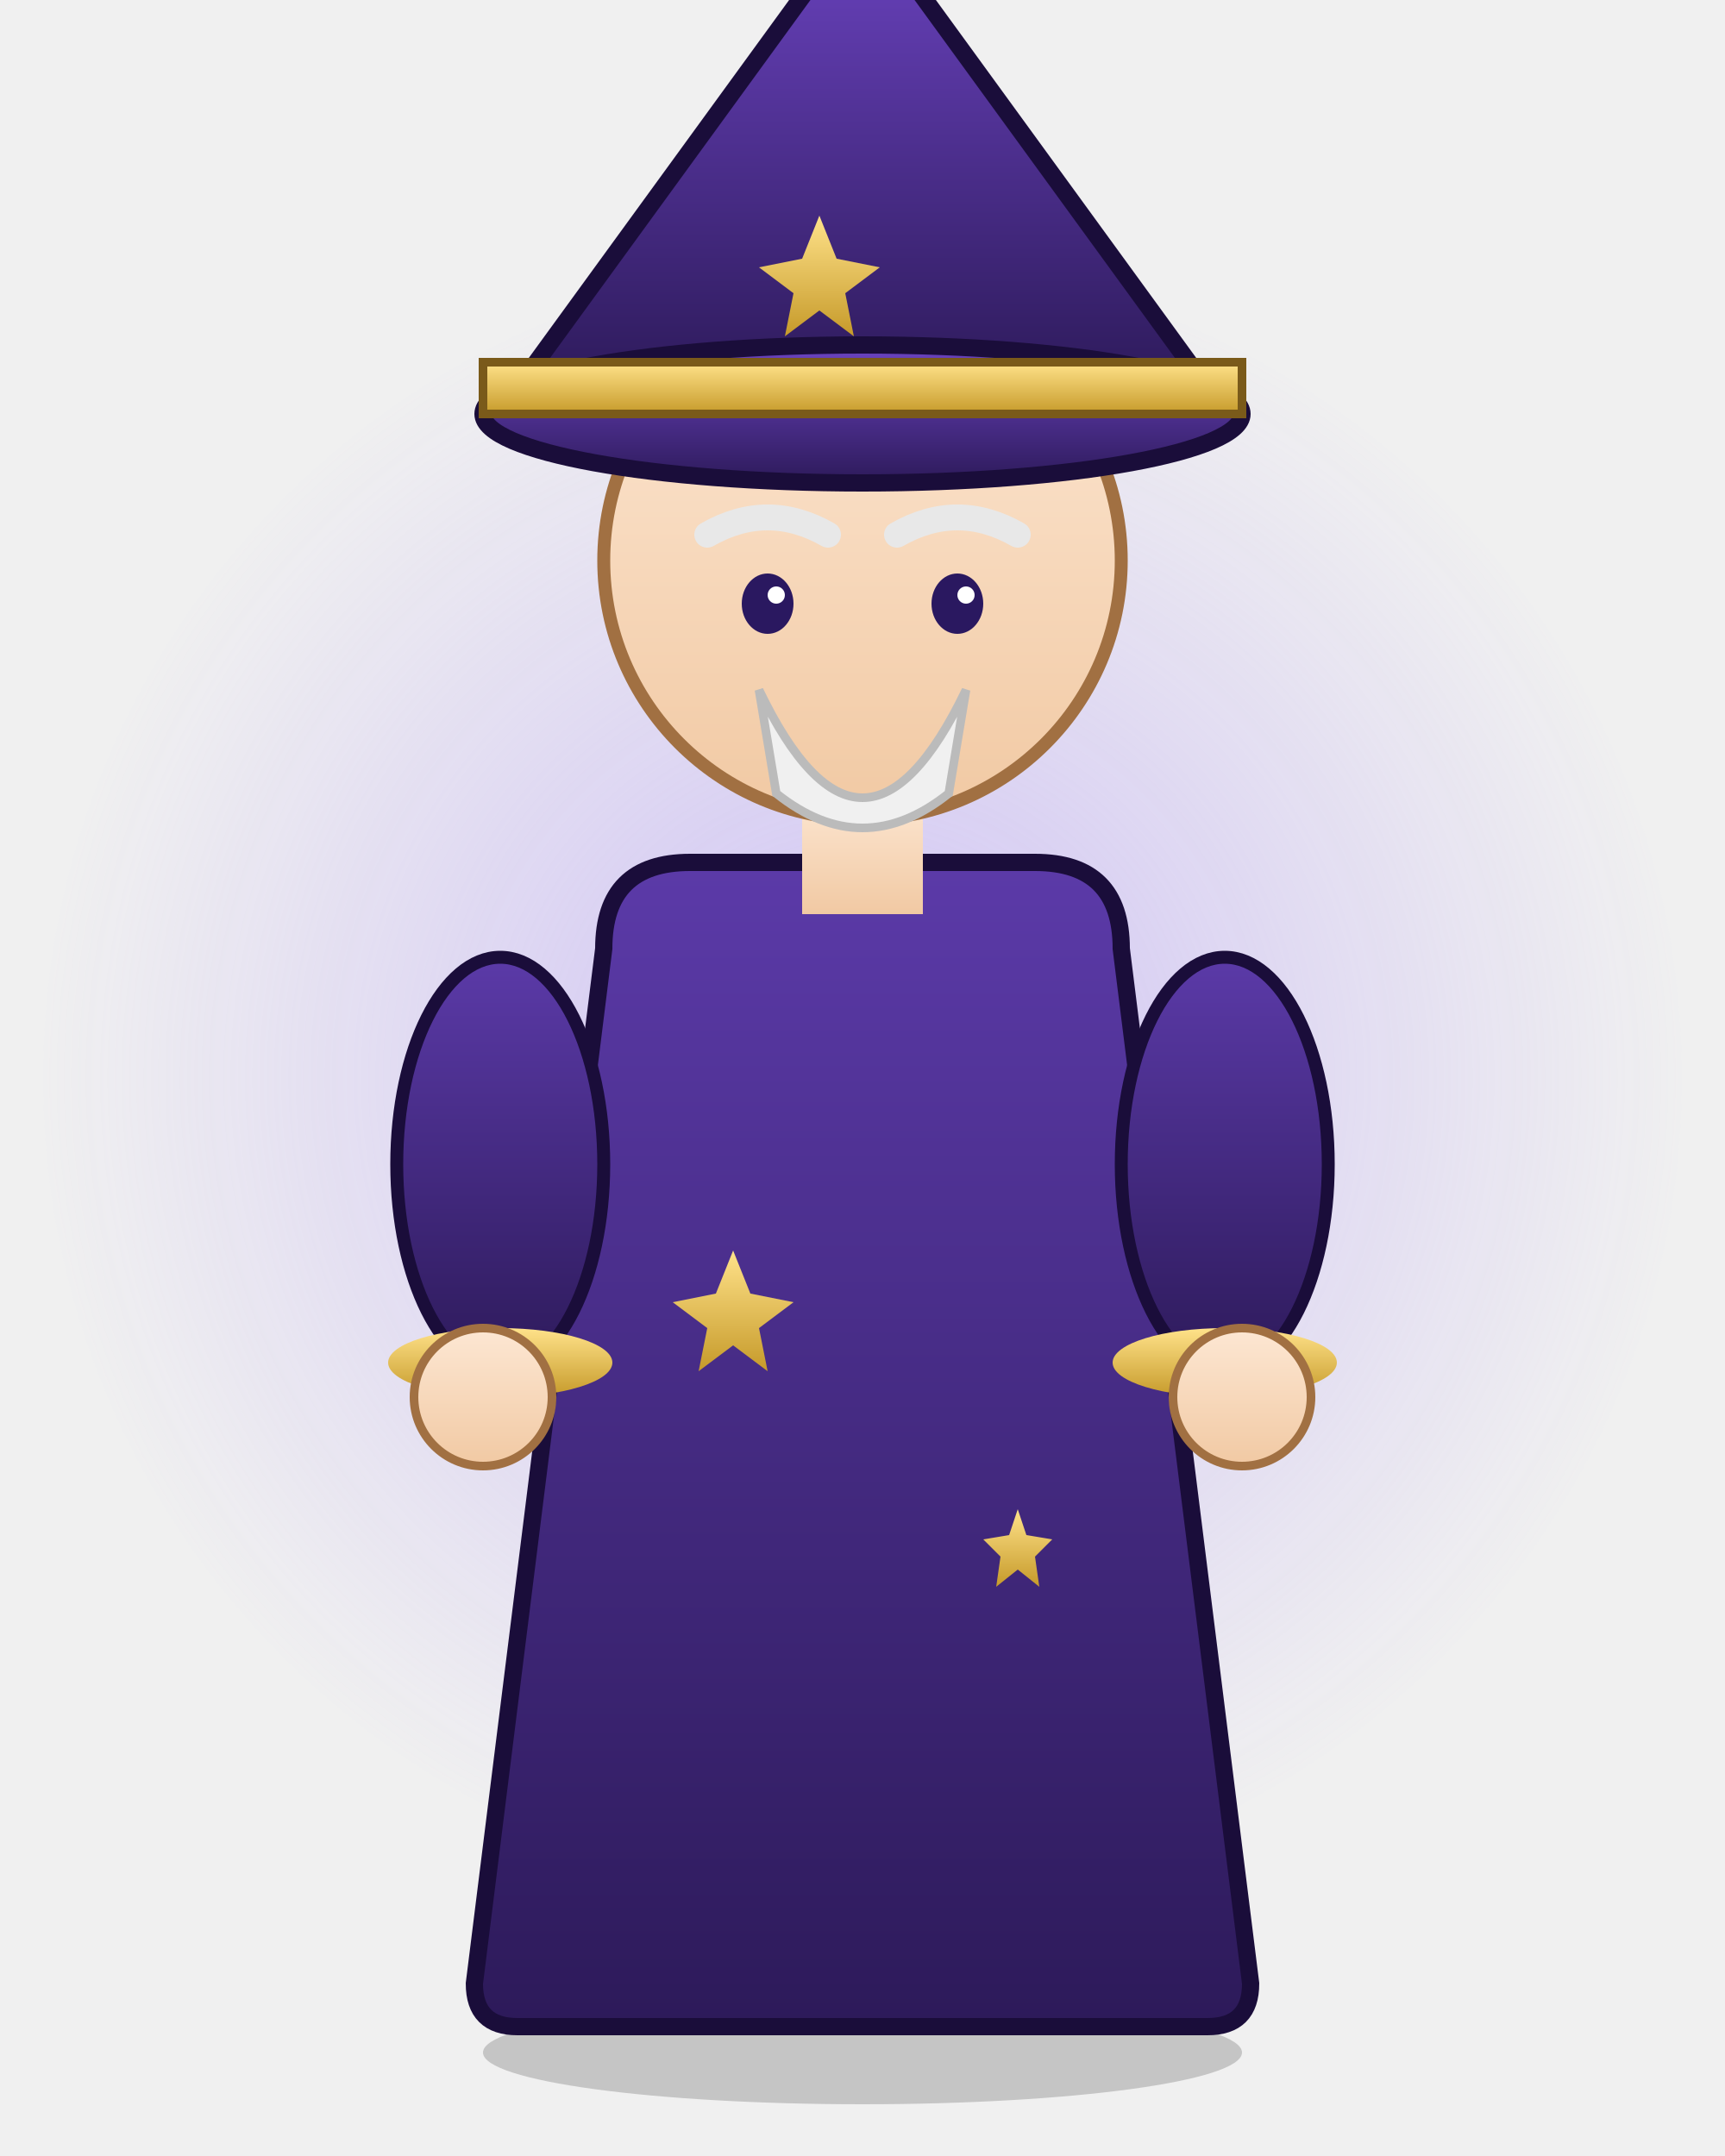
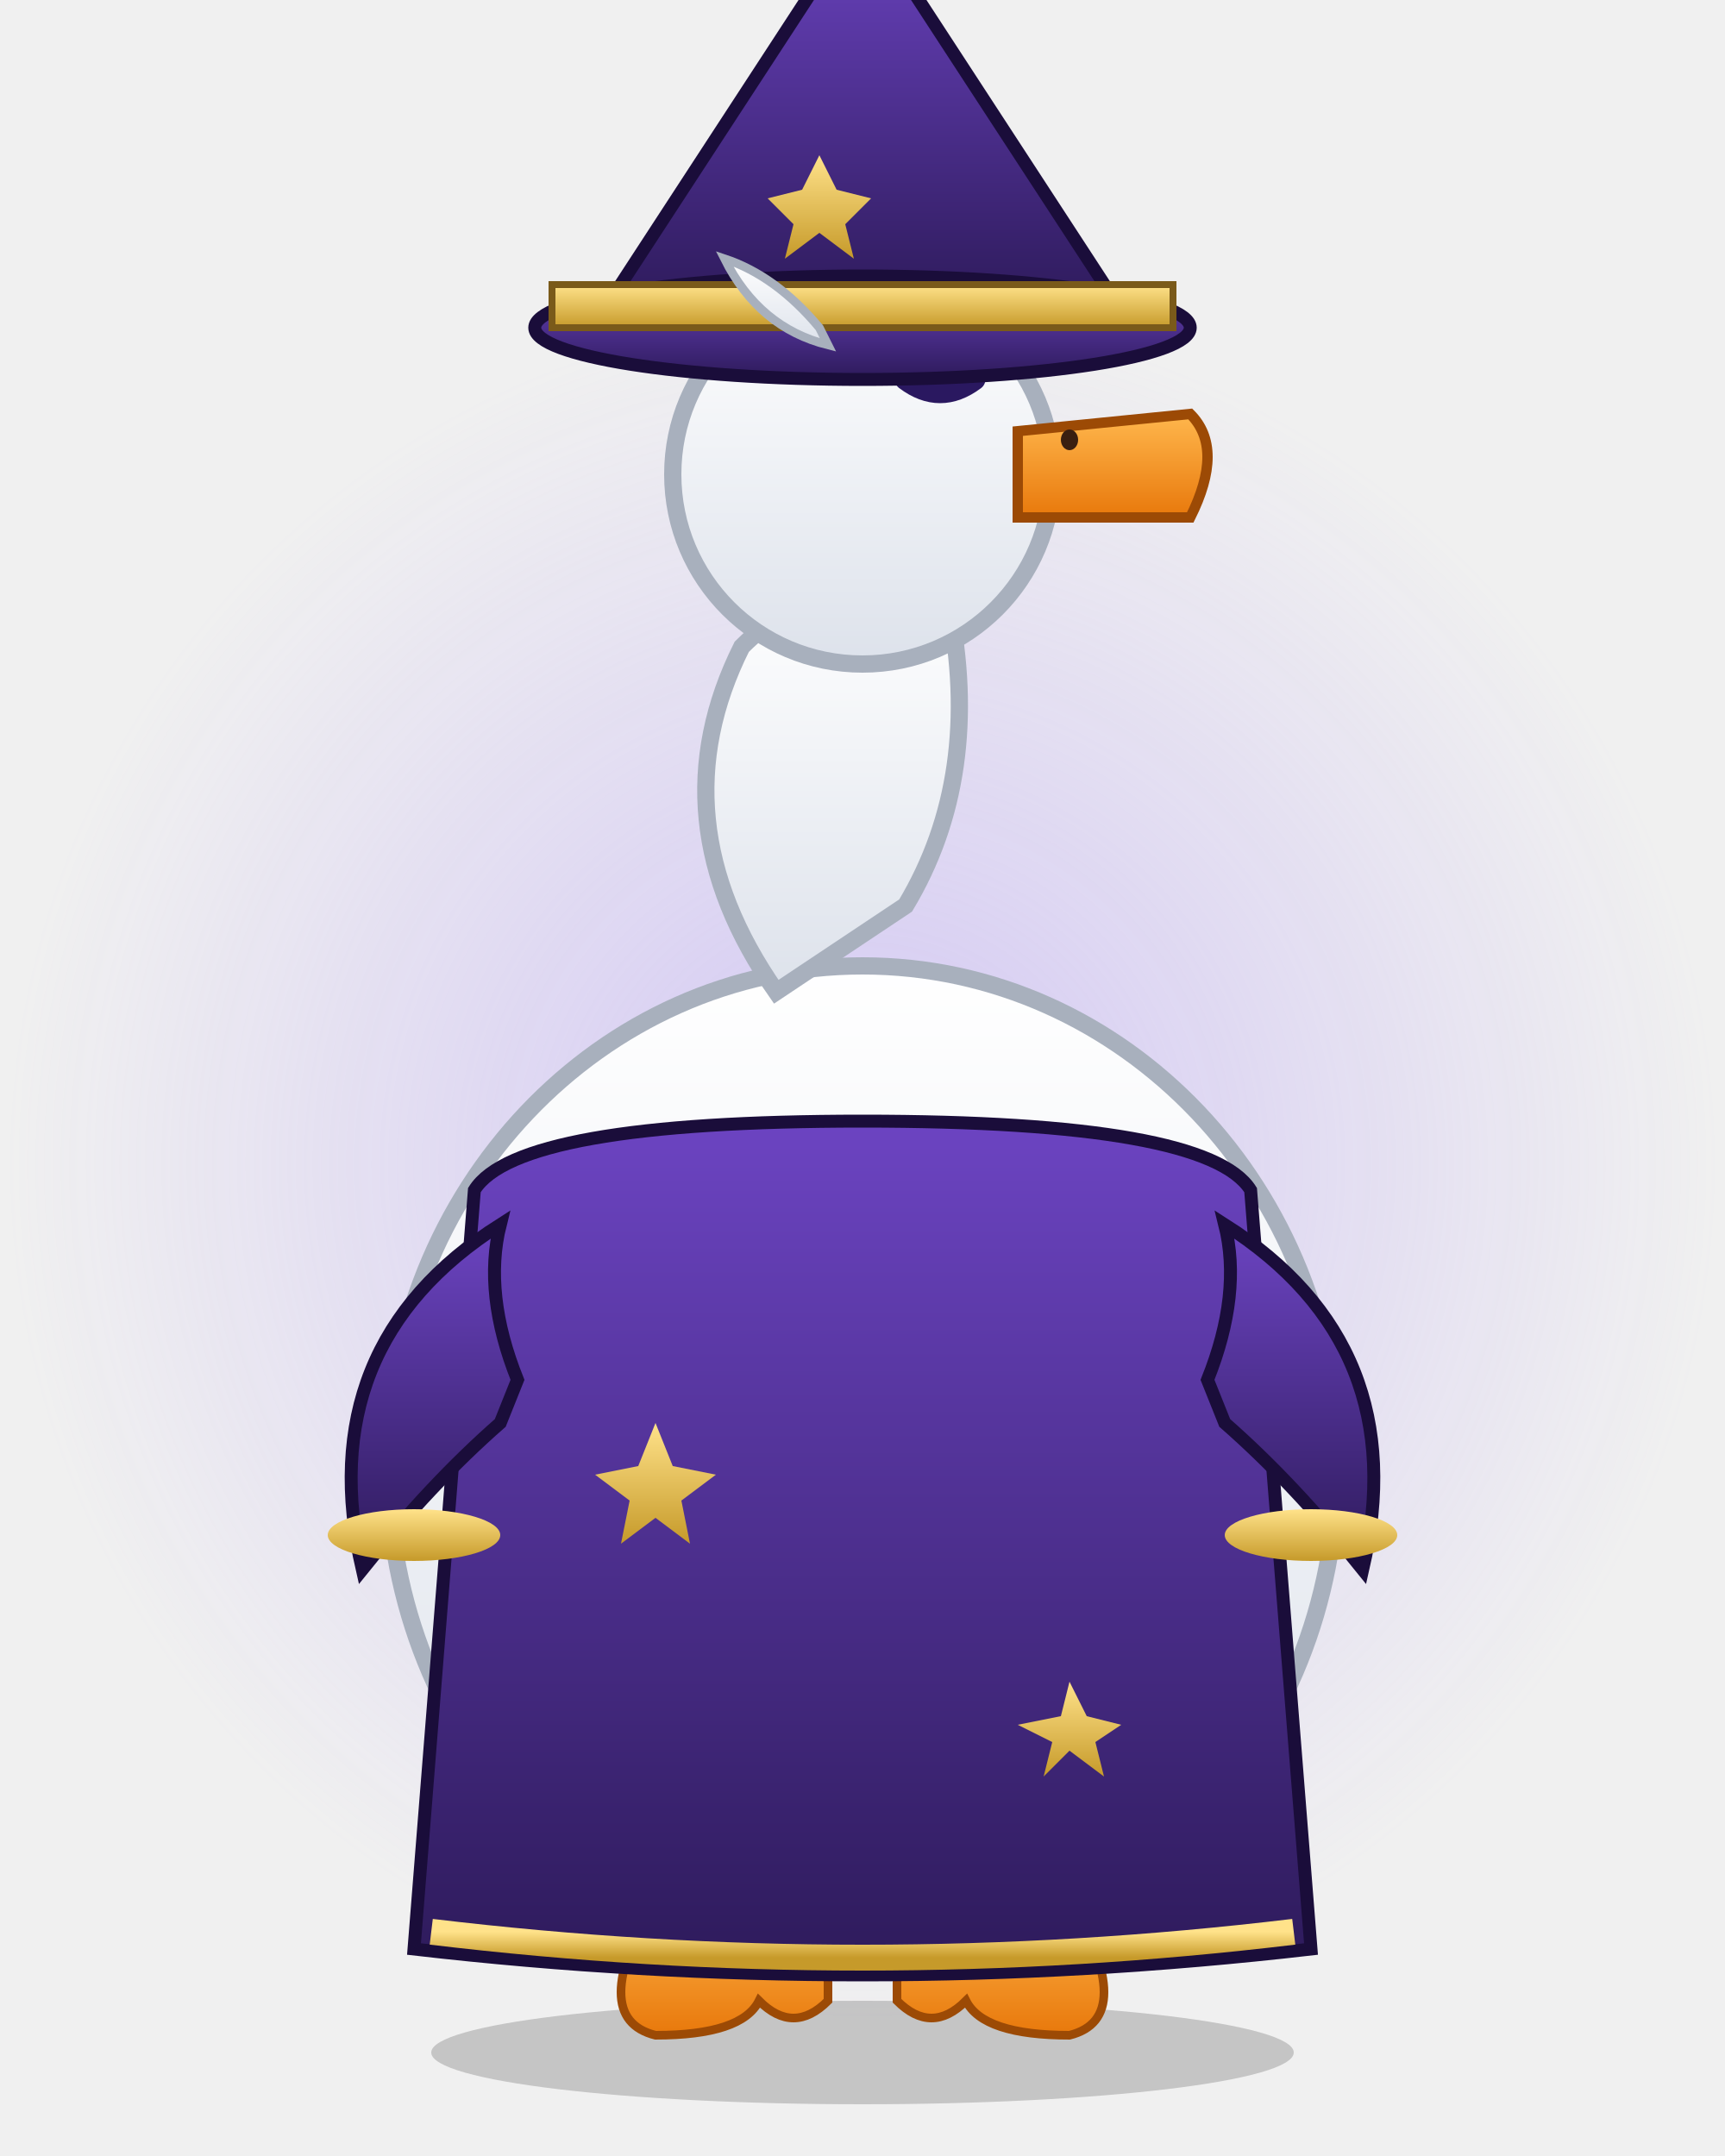
<svg xmlns="http://www.w3.org/2000/svg" viewBox="0 0 200 250" width="200" height="250">
  <defs>
-     <linearGradient id="wiz-skin" x1="0" x2="0" y1="0" y2="1">
-       <stop offset="0" stop-color="#fde7d3" />
-       <stop offset="1" stop-color="#f1c9a3" />
+     <linearGradient id="mag-feather" x1="0" x2="0" y1="0" y2="1">
+       <stop offset="0" stop-color="#ffffff" />
+       <stop offset="1" stop-color="#dde2eb" />
    </linearGradient>
-     <linearGradient id="wiz-robe" x1="0" x2="0" y1="0" y2="1">
-       <stop offset="0" stop-color="#5b3aa8" />
-       <stop offset="1" stop-color="#2d1a5a" />
+     <linearGradient id="mag-beak" x1="0" x2="0" y1="0" y2="1">
+       <stop offset="0" stop-color="#ffb74d" />
+       <stop offset="1" stop-color="#e8780b" />
    </linearGradient>
-     <linearGradient id="wiz-hat" x1="0" x2="0" y1="0" y2="1">
+     <linearGradient id="mag-robe" x1="0" x2="0" y1="0" y2="1">
      <stop offset="0" stop-color="#6c44c2" />
      <stop offset="1" stop-color="#2d1a5a" />
    </linearGradient>
-     <linearGradient id="wiz-trim" x1="0" x2="0" y1="0" y2="1">
+     <linearGradient id="mag-trim" x1="0" x2="0" y1="0" y2="1">
      <stop offset="0" stop-color="#ffe28a" />
      <stop offset="1" stop-color="#c69a2a" />
    </linearGradient>
-     <radialGradient id="wiz-aura" cx="0.5" cy="0.5" r="0.5">
-       <stop offset="0" stop-color="#a78bfa" stop-opacity="0.45" />
+     <radialGradient id="mag-aura" cx="0.5" cy="0.5" r="0.5">
+       <stop offset="0" stop-color="#a78bfa" stop-opacity="0.4" />
      <stop offset="1" stop-color="#a78bfa" stop-opacity="0" />
    </radialGradient>
  </defs>
-   <circle cx="100" cy="125" r="95" fill="url(#wiz-aura)" />
-   <ellipse cx="100" cy="238" rx="44" ry="6" fill="#000" opacity="0.18" />
-   <path d="M 70 110 Q 70 100 80 100 L 120 100 Q 130 100 130 110 L 145 230 Q 145 235 140 235 L 60 235 Q 55 235 55 230 Z" fill="url(#wiz-robe)" stroke="#1a0d3a" stroke-width="2" />
-   <path d="M 60 230 L 140 230" stroke="url(#wiz-trim)" stroke-width="3" />
-   <line x1="100" y1="105" x2="100" y2="225" stroke="url(#wiz-trim)" stroke-width="2" />
-   <path d="M 85 145 L 87 150 L 92 151 L 88 154 L 89 159 L 85 156 L 81 159 L 82 154 L 78 151 L 83 150 Z" fill="url(#wiz-trim)" />
-   <path d="M 118 175 L 119 178 L 122 178.5 L 120 180.5 L 120.5 184 L 118 182 L 115.5 184 L 116 180.5 L 114 178.5 L 117 178 Z" fill="url(#wiz-trim)" />
-   <ellipse cx="58" cy="135" rx="12" ry="24" fill="url(#wiz-robe)" stroke="#1a0d3a" stroke-width="1.5" />
-   <ellipse cx="142" cy="135" rx="12" ry="24" fill="url(#wiz-robe)" stroke="#1a0d3a" stroke-width="1.5" />
-   <ellipse cx="58" cy="158" rx="13" ry="4" fill="url(#wiz-trim)" />
-   <ellipse cx="142" cy="158" rx="13" ry="4" fill="url(#wiz-trim)" />
-   <circle cx="56" cy="162" r="8" fill="url(#wiz-skin)" stroke="#a17042" stroke-width="1" />
-   <circle cx="144" cy="162" r="8" fill="url(#wiz-skin)" stroke="#a17042" stroke-width="1" />
-   <rect x="93" y="92" width="14" height="14" fill="url(#wiz-skin)" />
-   <circle cx="100" cy="65" r="30" fill="url(#wiz-skin)" stroke="#a17042" stroke-width="1.5" />
-   <path d="M 88 80 Q 100 105 112 80 L 110 92 Q 100 100 90 92 Z" fill="#f0f0f0" stroke="#bbb" stroke-width="1" />
-   <ellipse cx="89" cy="70" rx="3" ry="3.5" fill="#2a1860" />
-   <ellipse cx="111" cy="70" rx="3" ry="3.5" fill="#2a1860" />
-   <circle cx="90" cy="69" r="1" fill="#fff" />
-   <circle cx="112" cy="69" r="1" fill="#fff" />
-   <path d="M 82 62 Q 89 58 96 62" stroke="#e8e8e8" stroke-width="3" fill="none" stroke-linecap="round" />
-   <path d="M 104 62 Q 111 58 118 62" stroke="#e8e8e8" stroke-width="3" fill="none" stroke-linecap="round" />
-   <path d="M 60 45 L 100 -10 L 140 45 Z" fill="url(#wiz-hat)" stroke="#1a0d3a" stroke-width="2" />
-   <circle cx="100" cy="-8" r="4" fill="url(#wiz-trim)" />
-   <ellipse cx="100" cy="48" rx="44" ry="8" fill="url(#wiz-hat)" stroke="#1a0d3a" stroke-width="2" />
-   <rect x="56" y="42" width="88" height="6" fill="url(#wiz-trim)" stroke="#7a5a1a" stroke-width="1" />
-   <path d="M 95 25 L 97 30 L 102 31 L 98 34 L 99 39 L 95 36 L 91 39 L 92 34 L 88 31 L 93 30 Z" fill="url(#wiz-trim)" />
+   <circle cx="100" cy="135" r="100" fill="url(#mag-aura)" />
+   <ellipse cx="100" cy="238" rx="50" ry="6" fill="#000" opacity="0.18" />
+   <path d="M 76 220 Q 68 234 76 236 Q 86 236 88 232 Q 92 236 96 232 L 96 220 Z" fill="url(#mag-beak)" stroke="#9c4a05" stroke-width="1" />
+   <path d="M 124 220 Q 132 234 124 236 Q 114 236 112 232 Q 108 236 104 232 L 104 220 Z" fill="url(#mag-beak)" stroke="#9c4a05" stroke-width="1" />
+   <ellipse cx="100" cy="170" rx="55" ry="58" fill="url(#mag-feather)" stroke="#a8b0bd" stroke-width="2" />
+   <path d="M 55 138 Q 60 130 100 130 Q 140 130 145 138 L 152 226 Q 100 232 48 226 Z" fill="url(#mag-robe)" stroke="#1a0d3a" stroke-width="1.5" />
+   <path d="M 50 224 Q 100 230 150 224" stroke="url(#mag-trim)" stroke-width="3" fill="none" />
+   <line x1="100" y1="130" x2="100" y2="225" stroke="url(#mag-trim)" stroke-width="2" />
+   <path d="M 76 165 L 78 170 L 83 171 L 79 174 L 80 179 L 76 176 L 72 179 L 73 174 L 69 171 L 74 170 Z" fill="url(#mag-trim)" />
+   <path d="M 124 195 L 126 199 L 130 200 L 127 202 L 128 206 L 124 203 L 121 206 L 122 202 L 118 200 L 123 199 Z" fill="url(#mag-trim)" />
+   <path d="M 58 142 Q 36 156 42 182 Q 50 172 58 165 L 60 160 Q 56 150 58 142 Z" fill="url(#mag-robe)" stroke="#1a0d3a" stroke-width="1.5" />
+   <path d="M 142 142 Q 164 156 158 182 Q 150 172 142 165 L 140 160 Q 144 150 142 142 Z" fill="url(#mag-robe)" stroke="#1a0d3a" stroke-width="1.5" />
+   <ellipse cx="48" cy="178" rx="10" ry="3" fill="url(#mag-trim)" />
+   <ellipse cx="152" cy="178" rx="10" ry="3" fill="url(#mag-trim)" />
+   <path d="M 90 115 Q 76 95 86 75 Q 96 65 110 70 Q 114 90 105 105 Z" fill="url(#mag-feather)" stroke="#a8b0bd" stroke-width="2" />
+   <circle cx="100" cy="55" r="22" fill="url(#mag-feather)" stroke="#a8b0bd" stroke-width="2" />
+   <path d="M 118 50 L 138 48 Q 142 52 138 60 L 118 60 Z" fill="url(#mag-beak)" stroke="#9c4a05" stroke-width="1.2" />
+   <ellipse cx="124" cy="51" rx="1" ry="1.2" fill="#3a1f10" />
+   <path d="M 105 44 Q 109 47 113 44" stroke="#2a1860" stroke-width="2.5" fill="none" stroke-linecap="round" />
+   <path d="M 102 36 Q 108 33 116 38" stroke="#e8e8e8" stroke-width="3" fill="none" stroke-linecap="round" />
+   <path d="M 70 36 L 100 -10 L 130 36 Z" fill="url(#mag-robe)" stroke="#1a0d3a" stroke-width="1.5" />
+   <circle cx="100" cy="-8" r="3.5" fill="url(#mag-trim)" />
+   <ellipse cx="100" cy="38" rx="38" ry="6" fill="url(#mag-robe)" stroke="#1a0d3a" stroke-width="1.5" />
+   <rect x="64" y="33" width="72" height="5" fill="url(#mag-trim)" stroke="#7a5a1a" stroke-width="0.8" />
+   <path d="M 95 18 L 97 22 L 101 23 L 98 26 L 99 30 L 95 27 L 91 30 L 92 26 L 89 23 L 93 22 Z" fill="url(#mag-trim)" />
+   <path d="M 96 40 Q 88 38 84 30 Q 90 32 95 38 Z" fill="url(#mag-feather)" stroke="#a8b0bd" stroke-width="1" />
</svg>
